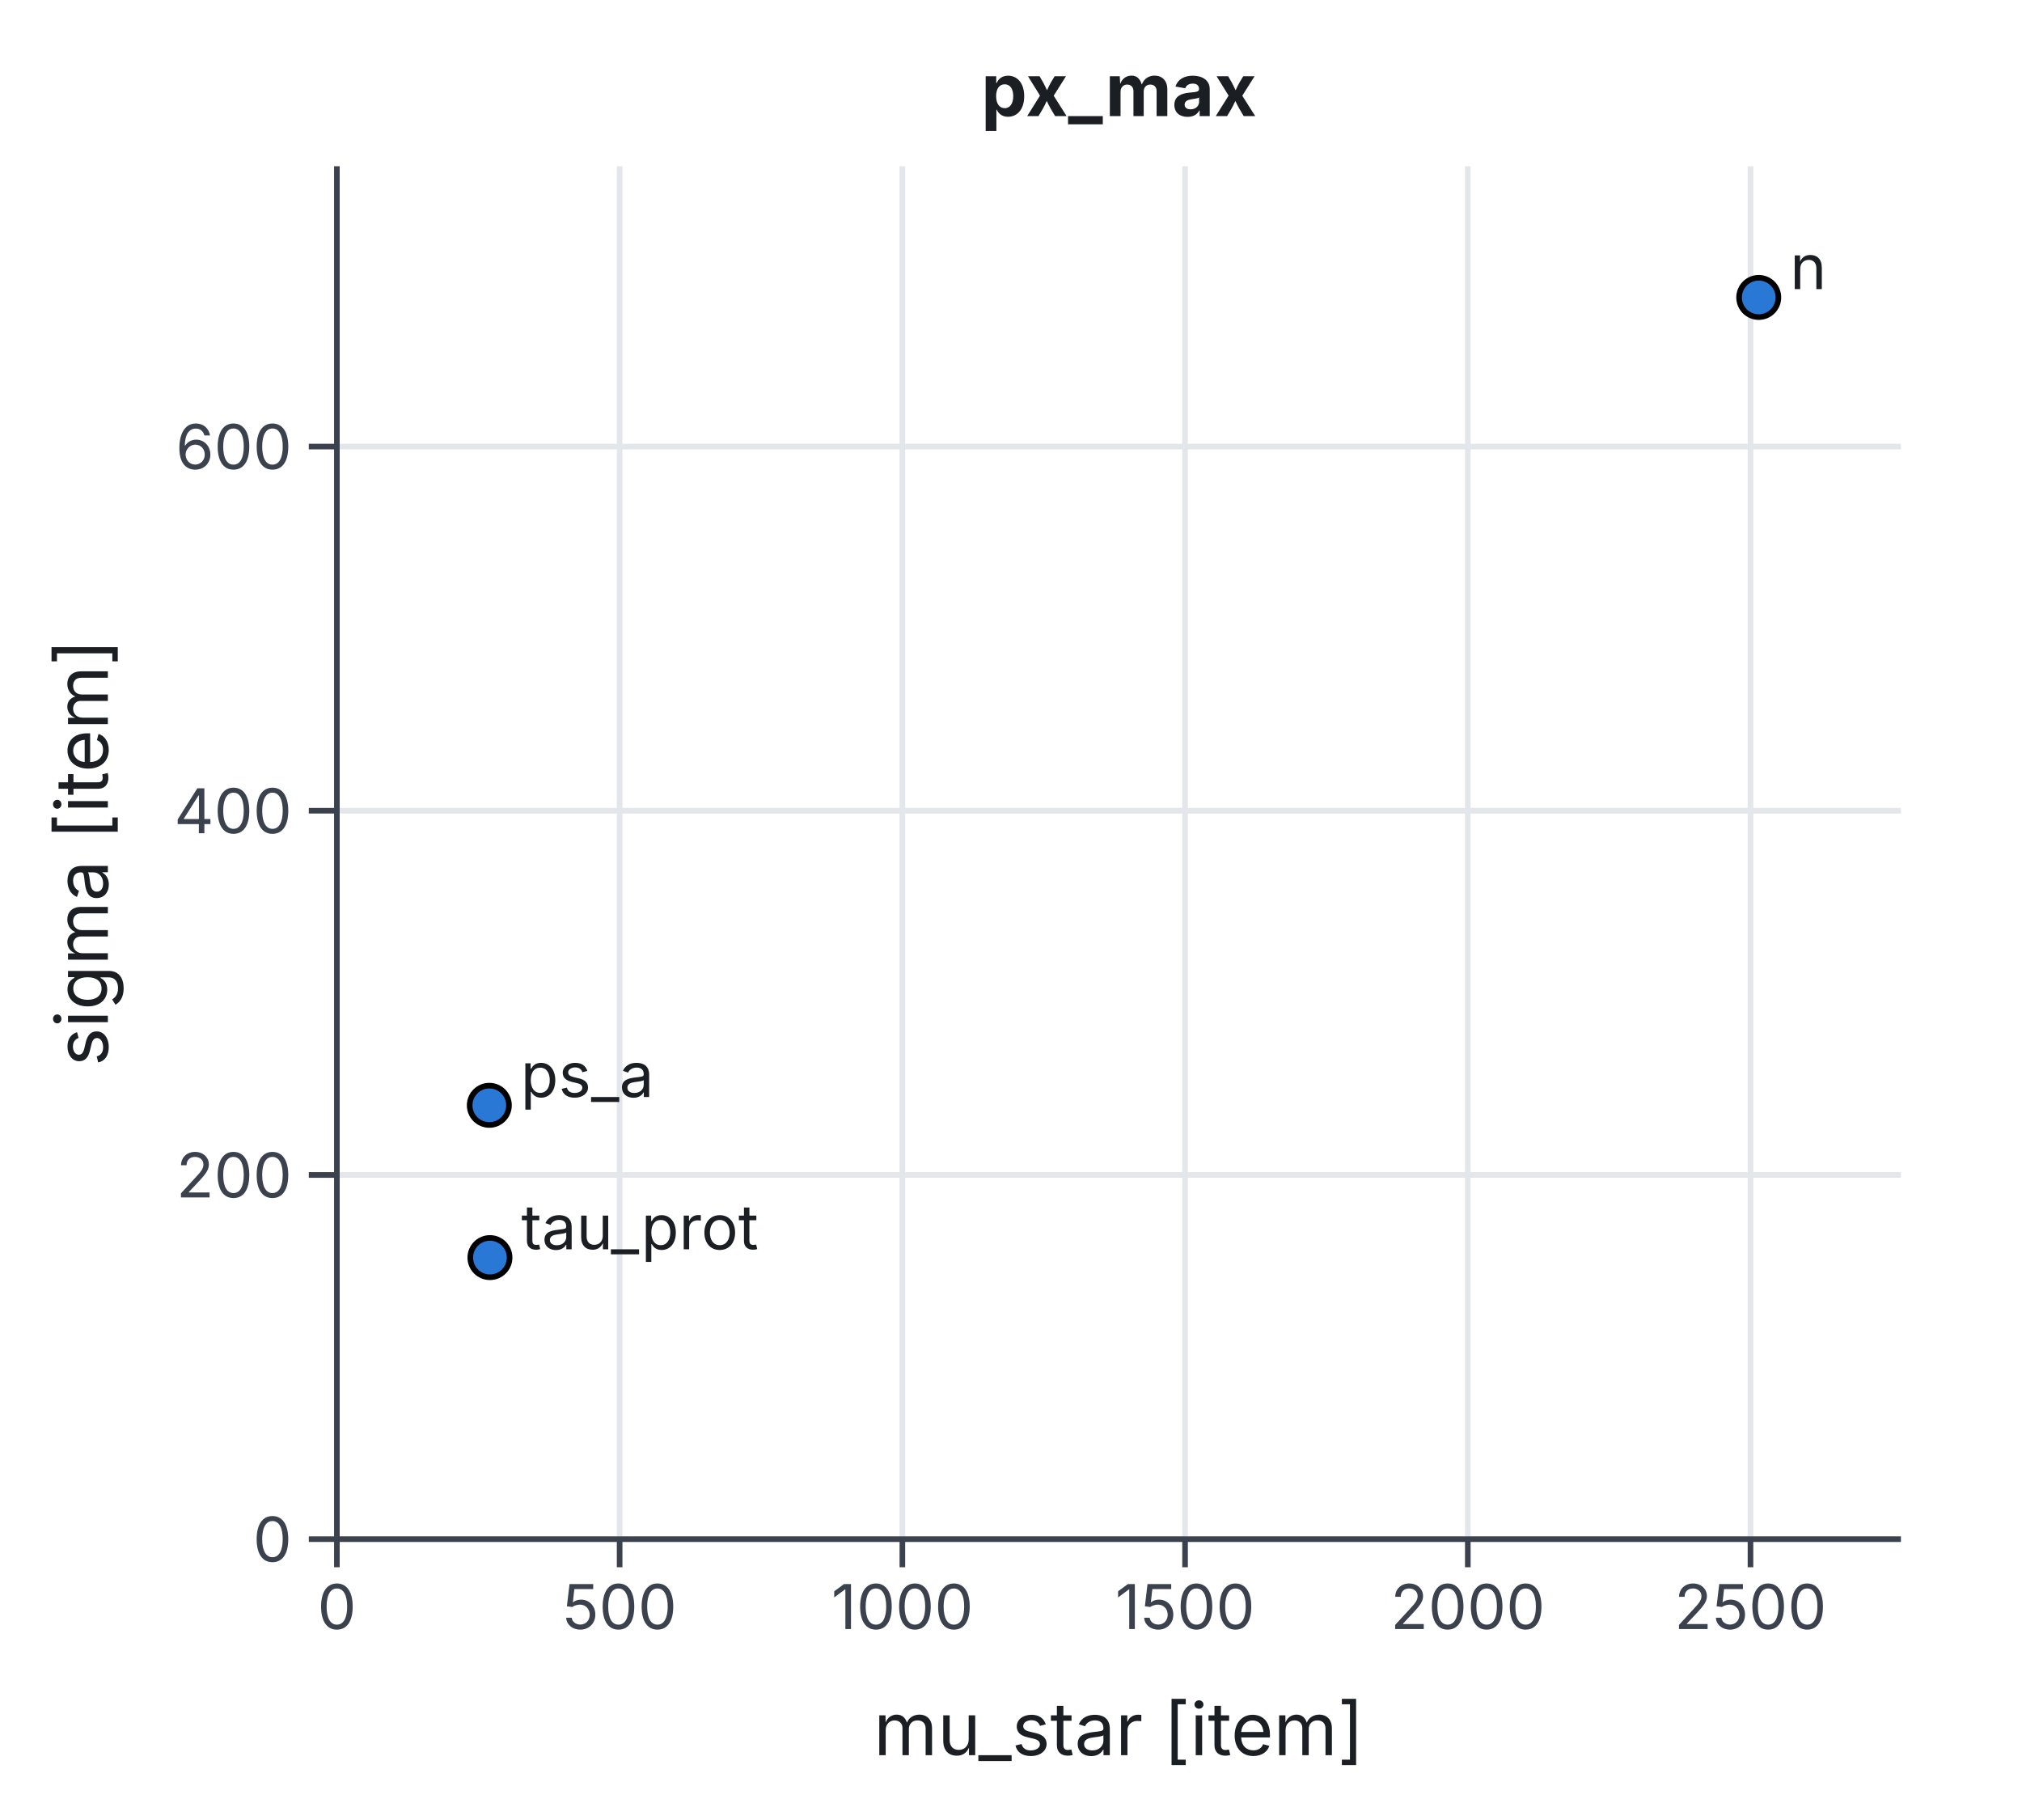
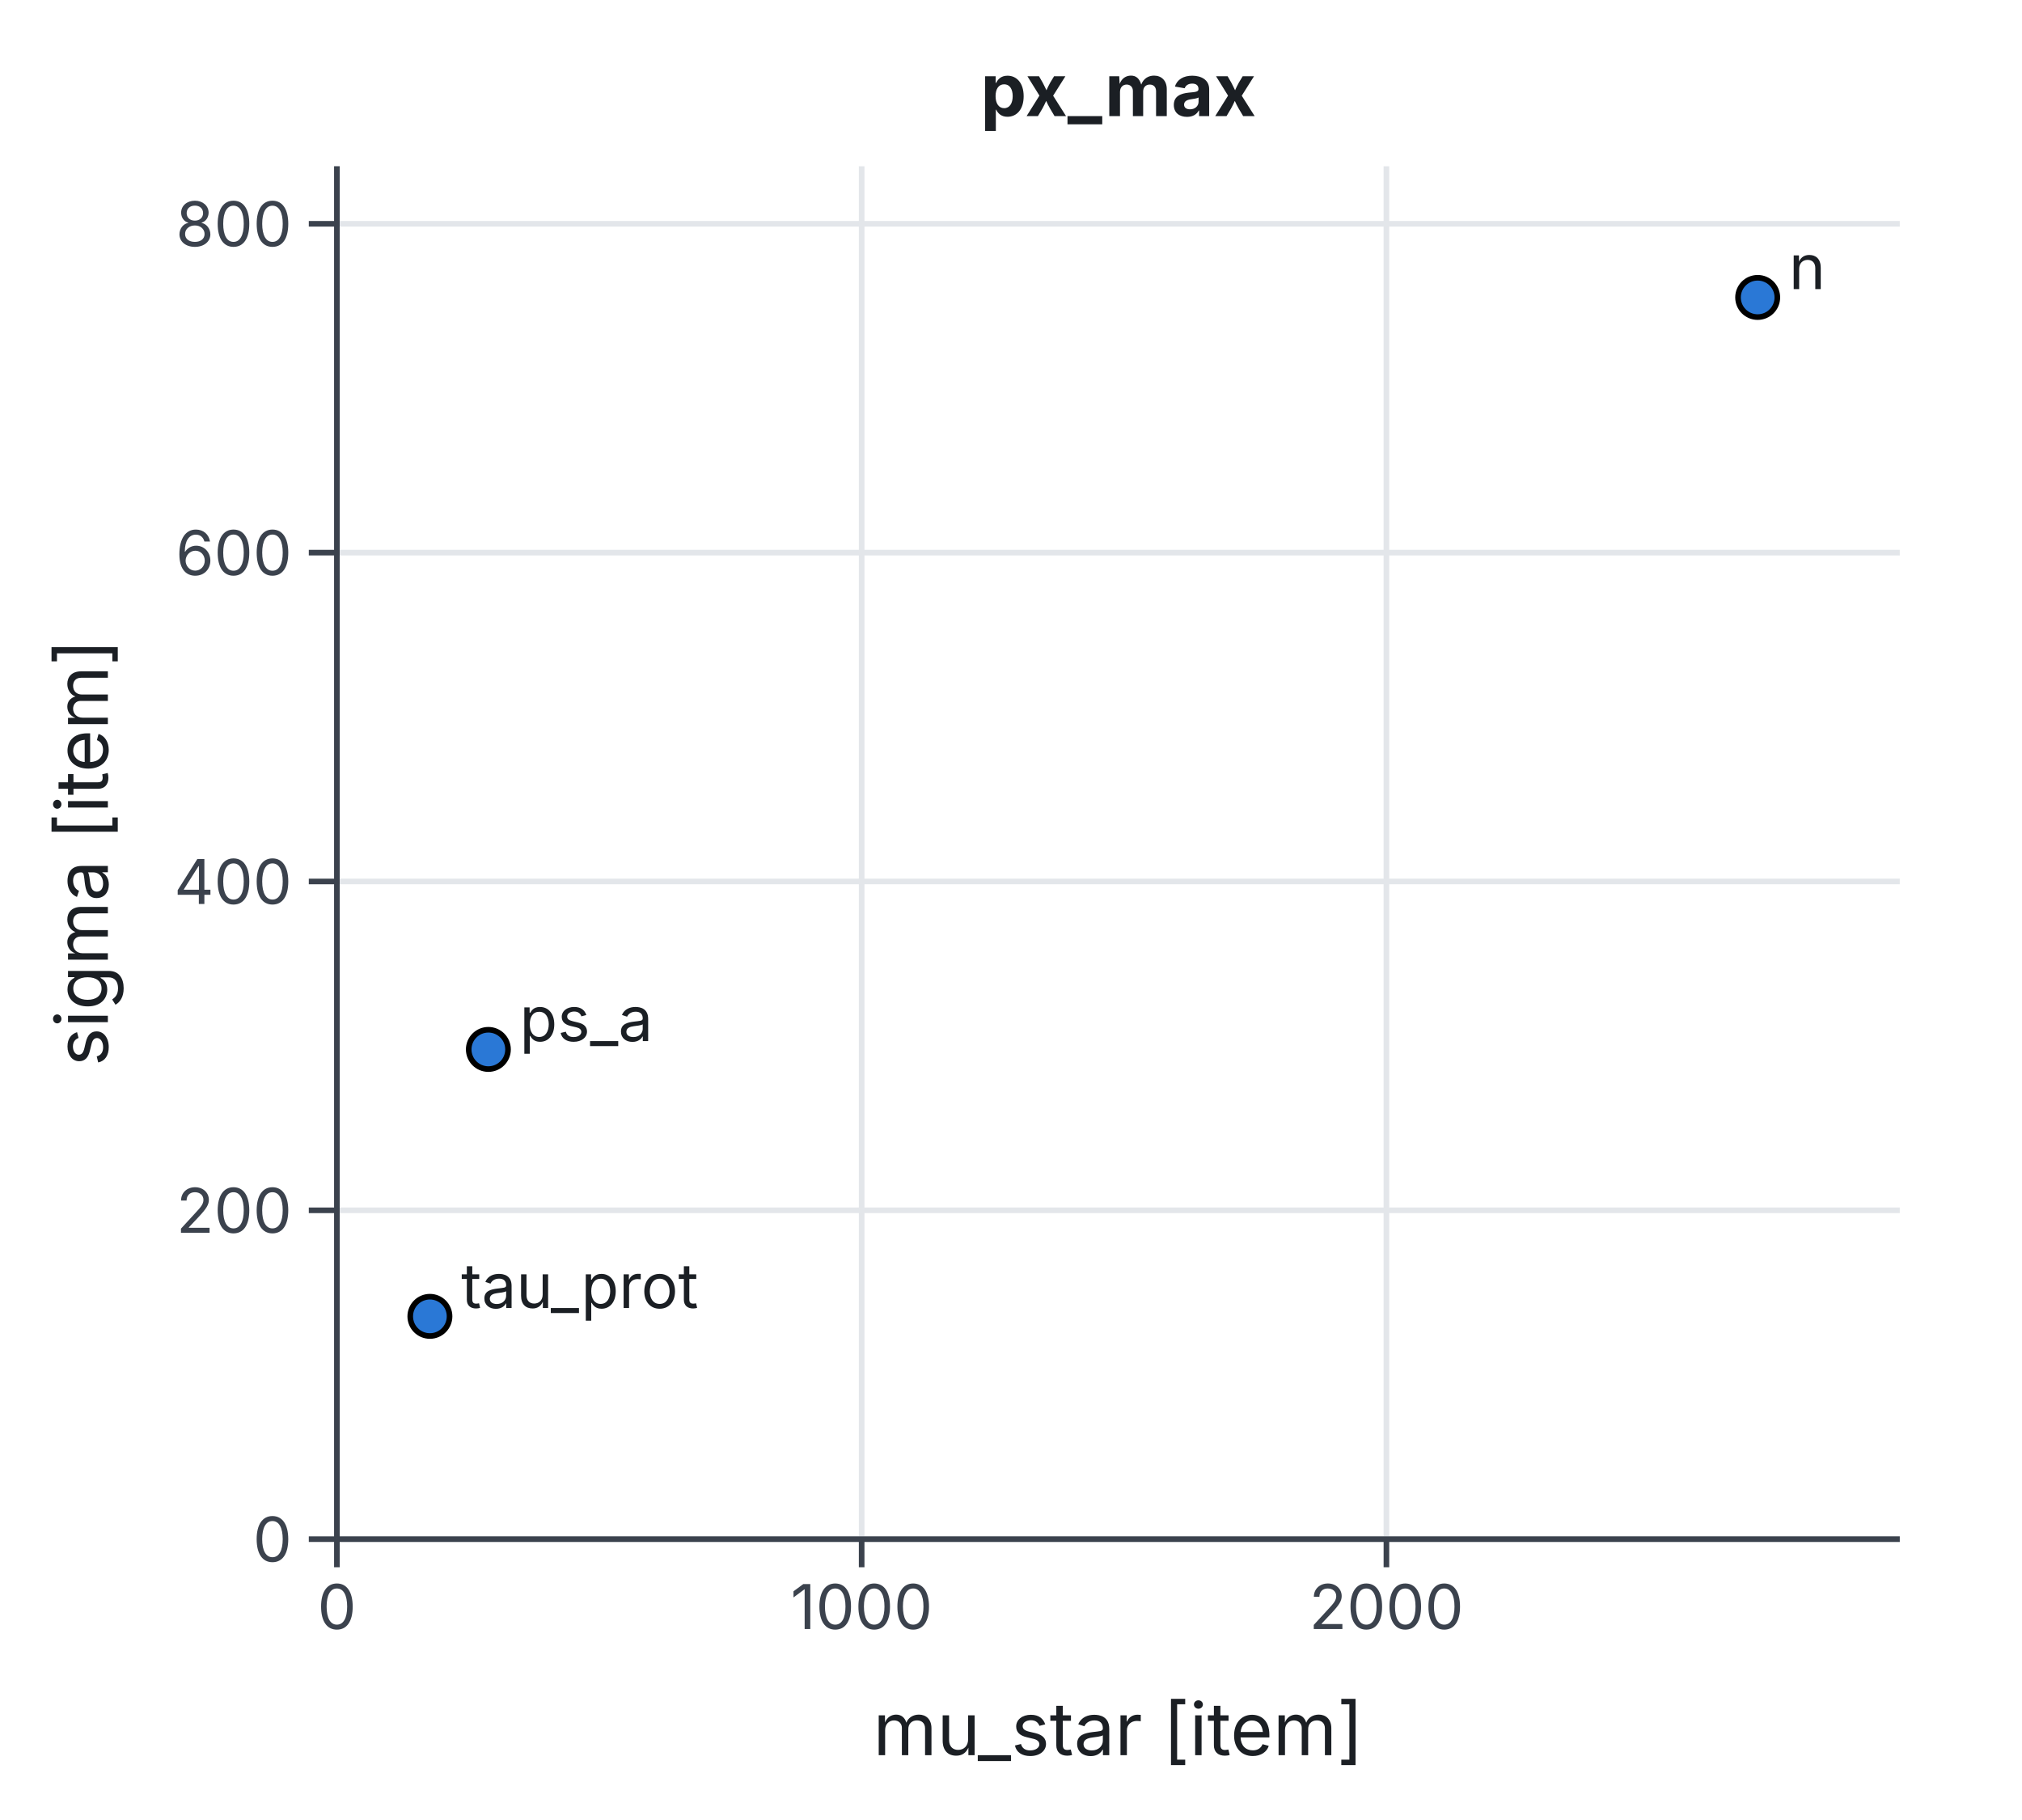
<svg xmlns="http://www.w3.org/2000/svg" width="360" height="324" viewBox="0 0 360 324" class="sbmlsim-figure" role="img" font-family="Inter, -apple-system, BlinkMacSystemFont, 'Segoe UI', Roboto, Helvetica, Arial, sans-serif">
  <defs>
-     <clipPath id="sbmlsim-9c196e80b3a2-p0-clip-0">
-       <rect x="51.98" y="21.6" width="278.46" height="244.4" />
+     <clipPath id="sbmlsim-0ff7fdb8af6f-p0-clip-0">
+       <rect x="51.98" y="21.6" width="278.25" height="244.4" />
    </clipPath>
  </defs>
  <g class="charton-background">
    <rect x="0" y="0" width="360" height="324" fill="#ffffff" />
  </g>
  <svg class="sbmlsim-plot" data-plot="p0" x="8" y="8" width="344" height="308" overflow="visible">
    <g class="charton-title">
-       <text x="191.21" y="7.8" font-size="13" fill="#1b1f24" text-anchor="middle" dominant-baseline="middle" font-weight="bold">px_max</text>
+       <text x="191.11" y="7.8" font-size="13" fill="#1b1f24" text-anchor="middle" dominant-baseline="middle" font-weight="bold">px_max</text>
    </g>
    <g class="charton-grid" stroke="#e3e6ea" stroke-width="1">
      <line x1="51.98" y1="21.6" x2="51.98" y2="266" />
-       <line x1="102.32" y1="21.6" x2="102.32" y2="266" />
-       <line x1="152.66" y1="21.6" x2="152.66" y2="266" />
-       <line x1="202.99" y1="21.6" x2="202.99" y2="266" />
-       <line x1="253.33" y1="21.6" x2="253.33" y2="266" />
-       <line x1="303.66" y1="21.6" x2="303.66" y2="266" />
-       <line x1="51.98" y1="266" x2="330.44" y2="266" />
-       <line x1="51.98" y1="201.17" x2="330.44" y2="201.17" />
-       <line x1="51.98" y1="136.33" x2="330.44" y2="136.33" />
-       <line x1="51.98" y1="71.5" x2="330.44" y2="71.5" />
+       <line x1="145.41" y1="21.6" x2="145.41" y2="266" />
+       <line x1="238.84" y1="21.6" x2="238.84" y2="266" />
+       <line x1="51.98" y1="266" x2="330.24" y2="266" />
+       <line x1="51.98" y1="207.46" x2="330.24" y2="207.46" />
+       <line x1="51.98" y1="148.92" x2="330.24" y2="148.92" />
+       <line x1="51.98" y1="90.38" x2="330.24" y2="90.38" />
+       <line x1="51.98" y1="31.84" x2="330.24" y2="31.84" />
    </g>
-     <g class="charton-plot" clip-path="url(#sbmlsim-9c196e80b3a2-p0-clip-0)">
+     <g class="charton-plot" clip-path="url(#sbmlsim-0ff7fdb8af6f-p0-clip-0)">
      <g class="sbmlsim-element sbmlsim-curve" data-element="e0">
        <g class="charton-mark charton-mark-point">
-           <circle cx="305.13" cy="44.95" r="3.5" fill="#2a78d6" stroke="#000000" stroke-width="1" />
-           <circle cx="79.23" cy="215.88" r="3.5" fill="#2a78d6" stroke="#000000" stroke-width="1" />
-           <circle cx="79.12" cy="188.77" r="3.5" fill="#2a78d6" stroke="#000000" stroke-width="1" />
+           <circle cx="304.94" cy="44.95" r="3.5" fill="#2a78d6" stroke="#000000" stroke-width="1" />
+           <circle cx="68.54" cy="226.34" r="3.5" fill="#2a78d6" stroke="#000000" stroke-width="1" />
+           <circle cx="78.95" cy="178.82" r="3.5" fill="#2a78d6" stroke="#000000" stroke-width="1" />
        </g>
      </g>
      <g class="sbmlsim-element sbmlsim-text" data-element="e1">
        <g class="charton-mark charton-mark-text">
-           <text x="310.7" y="39.49" font-size="11" fill="#1b1f24" dominant-baseline="middle">n</text>
+           <text x="310.51" y="39.49" font-size="11" fill="#1b1f24" dominant-baseline="middle">n</text>
        </g>
      </g>
      <g class="sbmlsim-element sbmlsim-text" data-element="e2">
        <g class="charton-mark charton-mark-text">
-           <text x="84.8" y="210.42" font-size="11" fill="#1b1f24" dominant-baseline="middle">tau_prot</text>
+           <text x="74.1" y="220.88" font-size="11" fill="#1b1f24" dominant-baseline="middle">tau_prot</text>
        </g>
      </g>
      <g class="sbmlsim-element sbmlsim-text" data-element="e3">
        <g class="charton-mark charton-mark-text">
-           <text x="84.69" y="183.31" font-size="11" fill="#1b1f24" dominant-baseline="middle">ps_a</text>
+           <text x="84.51" y="173.36" font-size="11" fill="#1b1f24" dominant-baseline="middle">ps_a</text>
        </g>
      </g>
    </g>
    <g class="charton-axis charton-axis-x" data-axis="x">
      <g class="charton-axis-line">
-         <path d="M51.98 266L330.44 266" fill="none" stroke="#3b424d" stroke-width="1" stroke-linejoin="round" />
+         <path d="M51.98 266L330.24 266" fill="none" stroke="#3b424d" stroke-width="1" stroke-linejoin="round" />
      </g>
      <g class="charton-tick">
        <path d="M51.98 266L51.98 271" fill="none" stroke="#3b424d" stroke-width="1" stroke-linejoin="round" />
-         <path d="M102.32 266L102.32 271" fill="none" stroke="#3b424d" stroke-width="1" stroke-linejoin="round" />
-         <path d="M152.66 266L152.66 271" fill="none" stroke="#3b424d" stroke-width="1" stroke-linejoin="round" />
-         <path d="M202.99 266L202.99 271" fill="none" stroke="#3b424d" stroke-width="1" stroke-linejoin="round" />
-         <path d="M253.33 266L253.33 271" fill="none" stroke="#3b424d" stroke-width="1" stroke-linejoin="round" />
-         <path d="M303.66 266L303.66 271" fill="none" stroke="#3b424d" stroke-width="1" stroke-linejoin="round" />
+         <path d="M145.41 266L145.41 271" fill="none" stroke="#3b424d" stroke-width="1" stroke-linejoin="round" />
+         <path d="M238.84 266L238.84 271" fill="none" stroke="#3b424d" stroke-width="1" stroke-linejoin="round" />
      </g>
      <g class="charton-tick-label">
        <text x="51.98" y="274" font-size="11" fill="#3b424d" text-anchor="middle" dominant-baseline="hanging">0</text>
-         <text x="102.32" y="274" font-size="11" fill="#3b424d" text-anchor="middle" dominant-baseline="hanging">500</text>
-         <text x="152.66" y="274" font-size="11" fill="#3b424d" text-anchor="middle" dominant-baseline="hanging">1000</text>
-         <text x="202.99" y="274" font-size="11" fill="#3b424d" text-anchor="middle" dominant-baseline="hanging">1500</text>
-         <text x="253.33" y="274" font-size="11" fill="#3b424d" text-anchor="middle" dominant-baseline="hanging">2000</text>
-         <text x="303.66" y="274" font-size="11" fill="#3b424d" text-anchor="middle" dominant-baseline="hanging">2500</text>
+         <text x="145.41" y="274" font-size="11" fill="#3b424d" text-anchor="middle" dominant-baseline="hanging">1000</text>
+         <text x="238.84" y="274" font-size="11" fill="#3b424d" text-anchor="middle" dominant-baseline="hanging">2000</text>
      </g>
      <g class="charton-axis-title">
-         <text x="191.21" y="295" font-size="13" fill="#1b1f24" text-anchor="middle" dominant-baseline="hanging">mu_star [item]</text>
+         <text x="191.11" y="295" font-size="13" fill="#1b1f24" text-anchor="middle" dominant-baseline="hanging">mu_star [item]</text>
      </g>
    </g>
    <g class="charton-axis charton-axis-y" data-axis="y">
      <g class="charton-axis-line">
        <path d="M51.98 21.6L51.98 266" fill="none" stroke="#3b424d" stroke-width="1" stroke-linejoin="round" />
      </g>
      <g class="charton-tick">
        <path d="M51.98 266L46.98 266" fill="none" stroke="#3b424d" stroke-width="1" stroke-linejoin="round" />
-         <path d="M51.98 201.17L46.98 201.17" fill="none" stroke="#3b424d" stroke-width="1" stroke-linejoin="round" />
-         <path d="M51.98 136.33L46.98 136.33" fill="none" stroke="#3b424d" stroke-width="1" stroke-linejoin="round" />
-         <path d="M51.98 71.5L46.98 71.5" fill="none" stroke="#3b424d" stroke-width="1" stroke-linejoin="round" />
+         <path d="M51.98 207.46L46.98 207.46" fill="none" stroke="#3b424d" stroke-width="1" stroke-linejoin="round" />
+         <path d="M51.98 148.92L46.98 148.92" fill="none" stroke="#3b424d" stroke-width="1" stroke-linejoin="round" />
+         <path d="M51.98 90.38L46.98 90.38" fill="none" stroke="#3b424d" stroke-width="1" stroke-linejoin="round" />
+         <path d="M51.98 31.84L46.98 31.84" fill="none" stroke="#3b424d" stroke-width="1" stroke-linejoin="round" />
      </g>
      <g class="charton-tick-label">
        <text x="43.98" y="266" font-size="11" fill="#3b424d" text-anchor="end" dominant-baseline="central">0</text>
-         <text x="43.98" y="201.17" font-size="11" fill="#3b424d" text-anchor="end" dominant-baseline="central">200</text>
-         <text x="43.98" y="136.33" font-size="11" fill="#3b424d" text-anchor="end" dominant-baseline="central">400</text>
-         <text x="43.98" y="71.5" font-size="11" fill="#3b424d" text-anchor="end" dominant-baseline="central">600</text>
+         <text x="43.98" y="207.46" font-size="11" fill="#3b424d" text-anchor="end" dominant-baseline="central">200</text>
+         <text x="43.98" y="148.92" font-size="11" fill="#3b424d" text-anchor="end" dominant-baseline="central">400</text>
+         <text x="43.98" y="90.38" font-size="11" fill="#3b424d" text-anchor="end" dominant-baseline="central">600</text>
+         <text x="43.98" y="31.84" font-size="11" fill="#3b424d" text-anchor="end" dominant-baseline="central">800</text>
      </g>
      <g class="charton-axis-title">
        <text x="6.5" y="143.8" font-size="13" fill="#1b1f24" text-anchor="middle" dominant-baseline="middle" transform="rotate(-90 6.5 143.8)">sigma [item]</text>
      </g>
    </g>
  </svg>
</svg>
